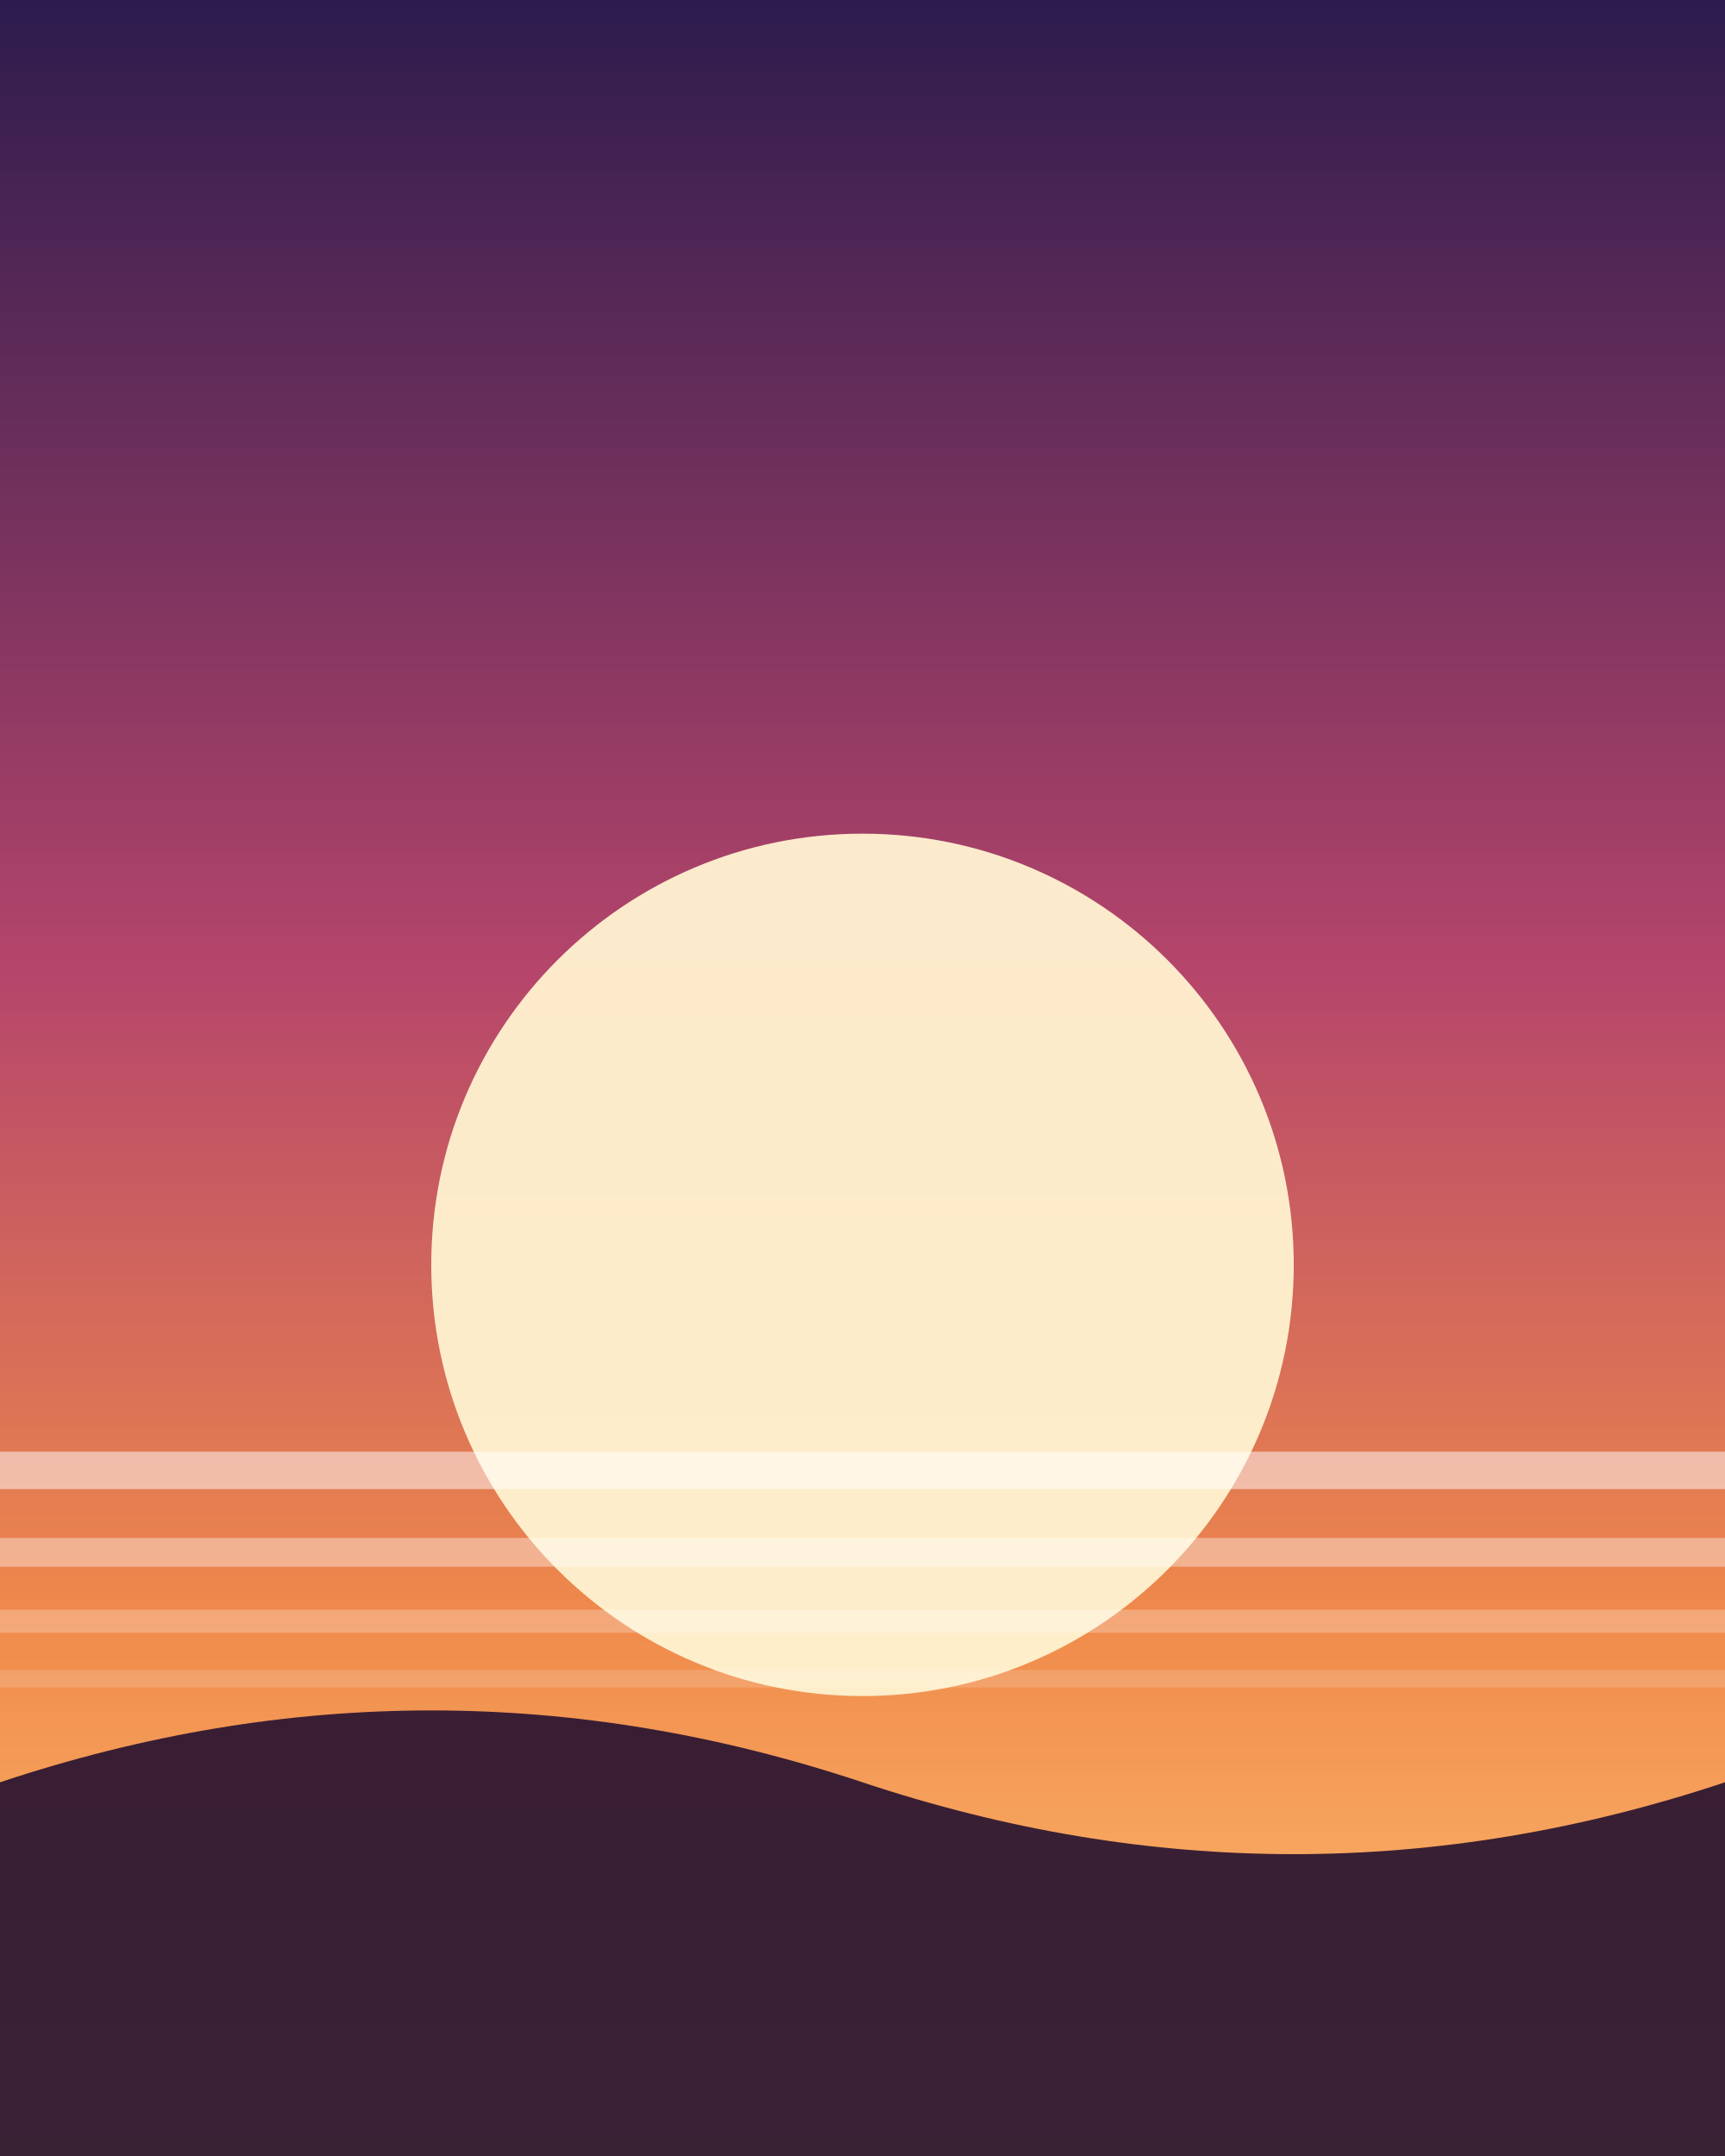
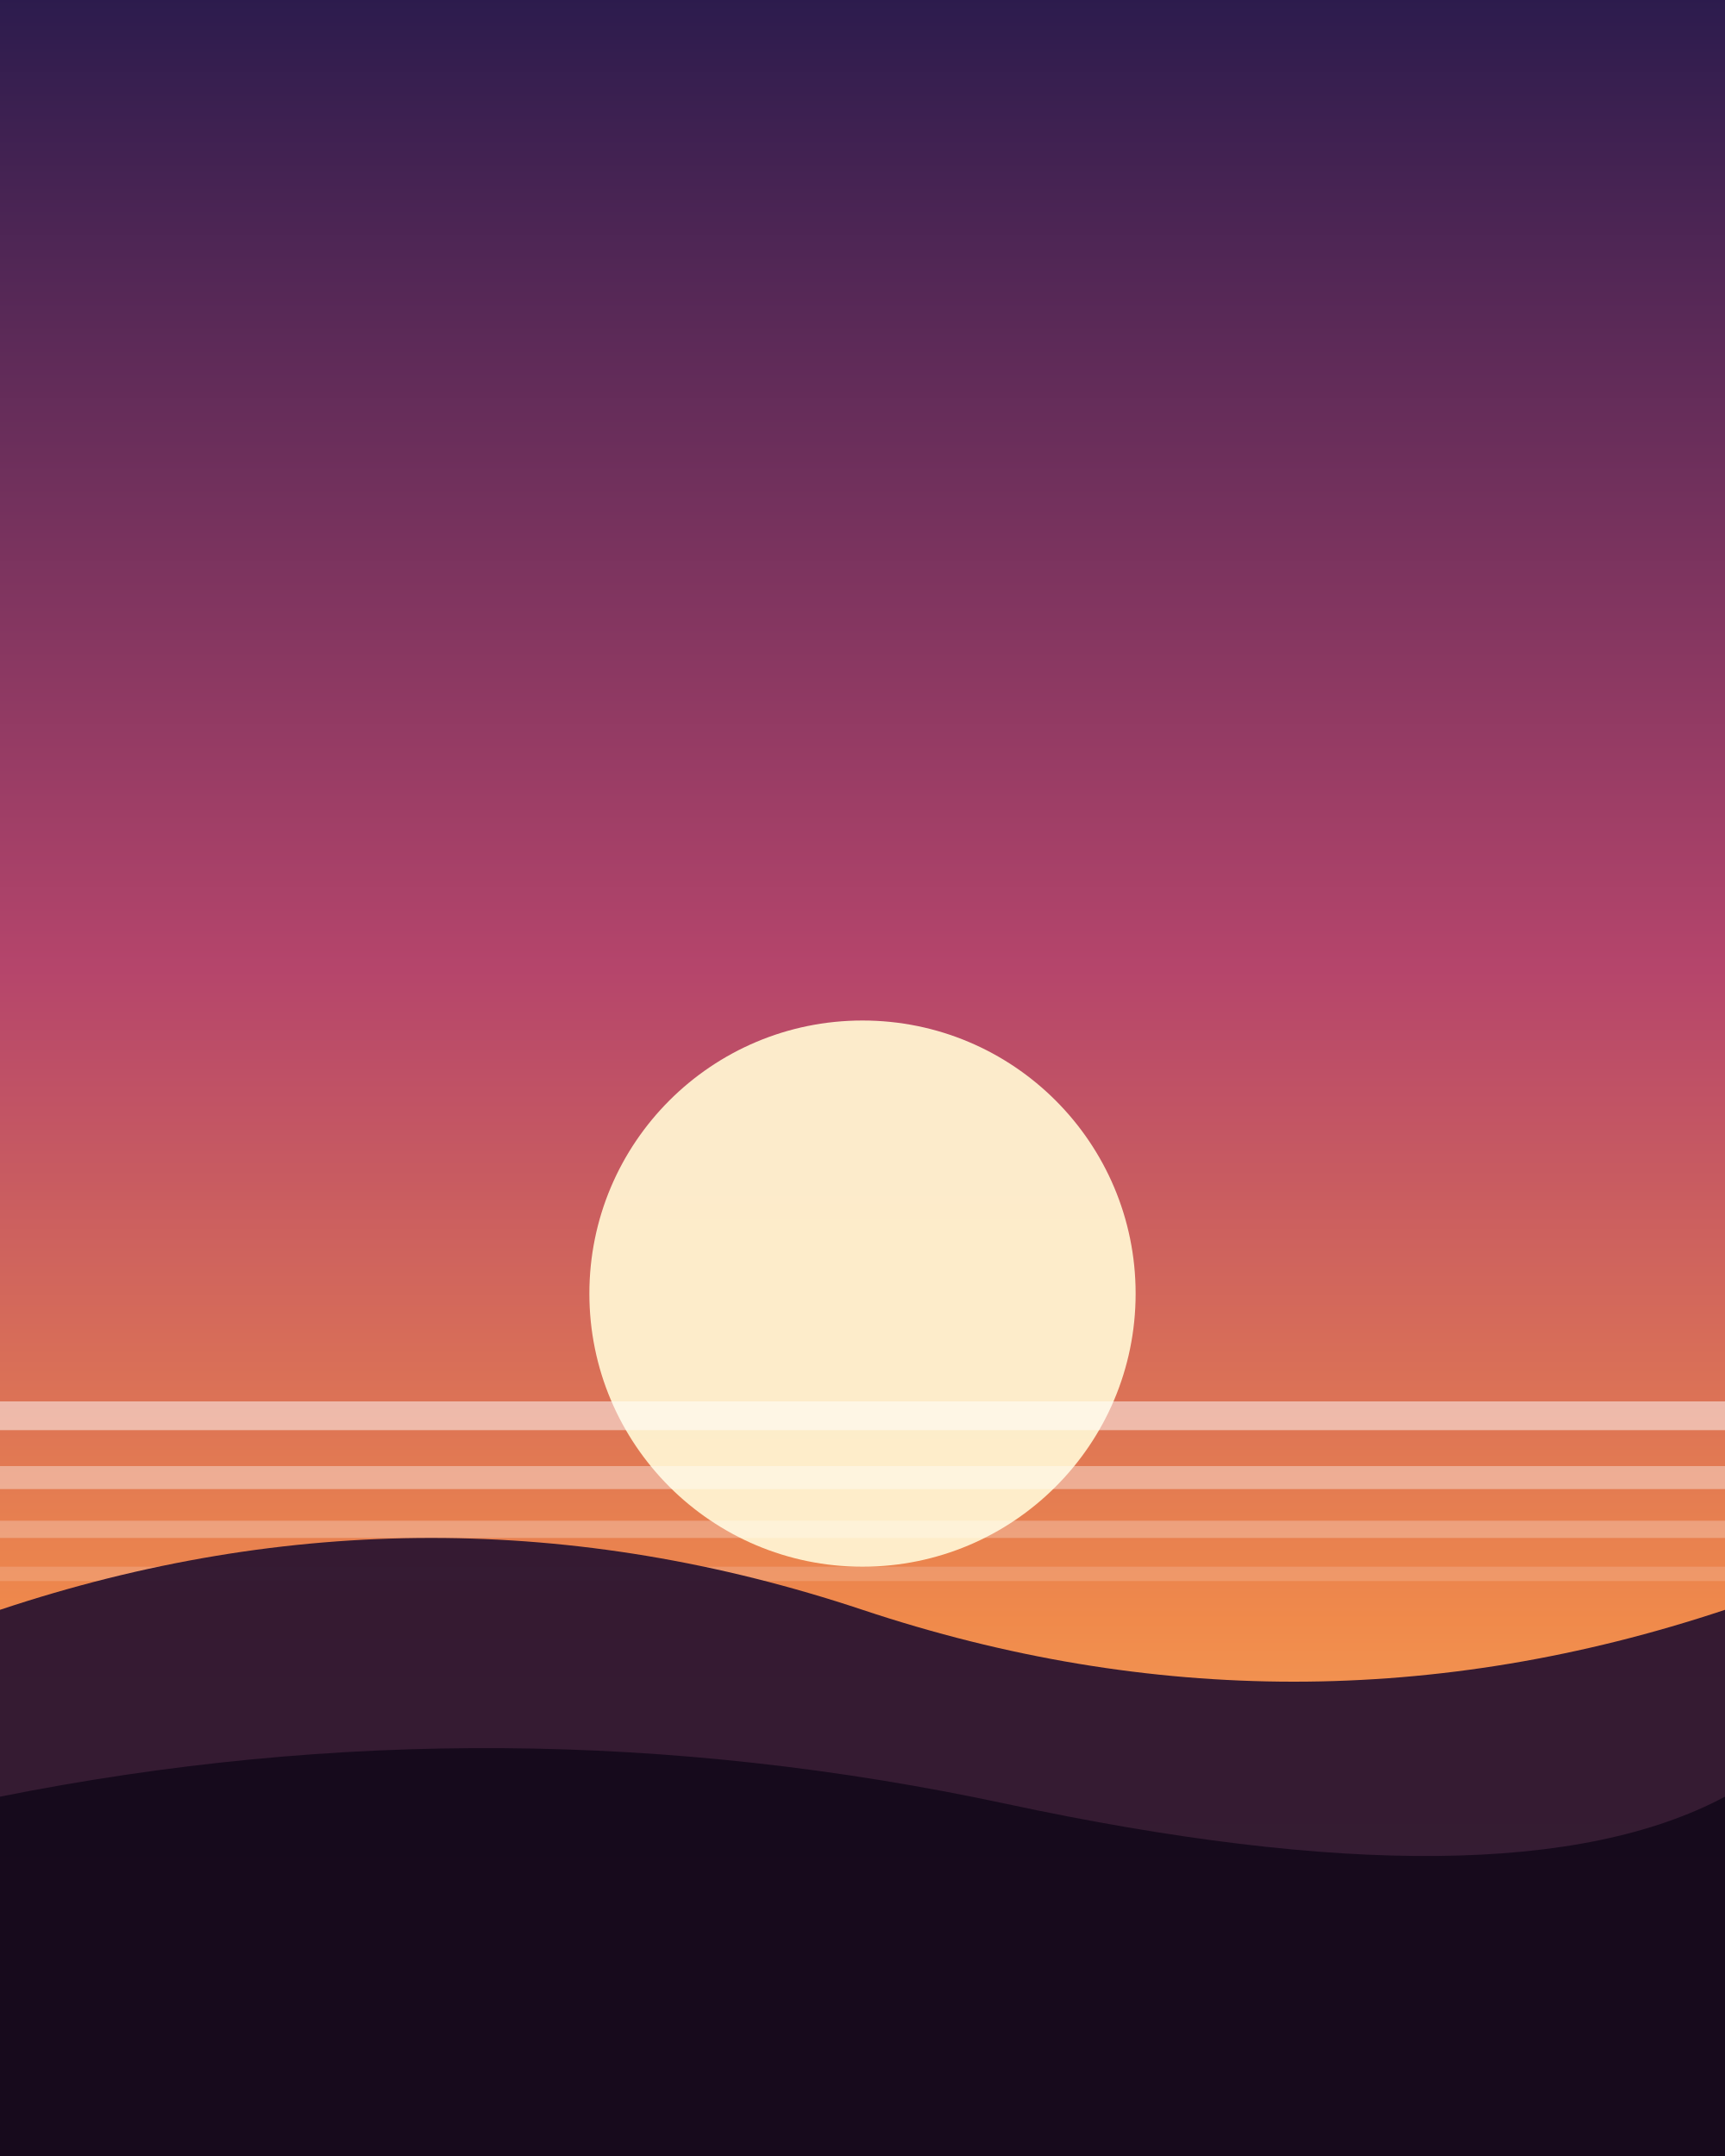
<svg xmlns="http://www.w3.org/2000/svg" viewBox="0 0 1200 1500" width="1200" height="1500" role="img" aria-label="Warm bands rising behind a sun">
  <defs>
    <linearGradient id="sky" x1="0" y1="0" x2="0" y2="1">
      <stop offset="0" stop-color="#2b1b4d" />
      <stop offset="0.45" stop-color="#b5456b" />
      <stop offset="0.75" stop-color="#f08a4b" />
      <stop offset="1" stop-color="#ffc978" />
    </linearGradient>
  </defs>
  <rect width="1200" height="1500" fill="url(#sky)" />
-   <circle cx="600" cy="880" r="300" fill="#fff3d0" fill-opacity="0.95" />
-   <rect x="0" y="1010" width="1200" height="26" fill="#ffffff" fill-opacity="0.5" />
-   <rect x="0" y="1070" width="1200" height="20" fill="#ffffff" fill-opacity="0.38" />
-   <rect x="0" y="1120" width="1200" height="16" fill="#ffffff" fill-opacity="0.26" />
-   <rect x="0" y="1162" width="1200" height="12" fill="#ffffff" fill-opacity="0.16" />
-   <path d="M0 1240 Q300 1140 600 1240 T1200 1240 V1500 H0 Z" fill="#2a1430" fill-opacity="0.92" />
+   <circle cx="600" cy="900" r="190" fill="#fff3d0" fill-opacity="0.95" />
+   <rect x="0" y="975" width="1200" height="20" fill="#ffffff" fill-opacity="0.5" />
+   <rect x="0" y="1020" width="1200" height="16" fill="#ffffff" fill-opacity="0.38" />
+   <rect x="0" y="1058" width="1200" height="12" fill="#ffffff" fill-opacity="0.26" />
+   <rect x="0" y="1090" width="1200" height="10" fill="#ffffff" fill-opacity="0.16" />
+   <path d="M0 1120 Q300 1020 600 1120 T1200 1120 V1500 H0 Z" fill="#2a1430" fill-opacity="0.94" />
+   <path d="M0 1250 Q350 1180 700 1255 T1200 1250 V1500 H0 Z" fill="#160a1c" fill-opacity="0.95" />
</svg>
